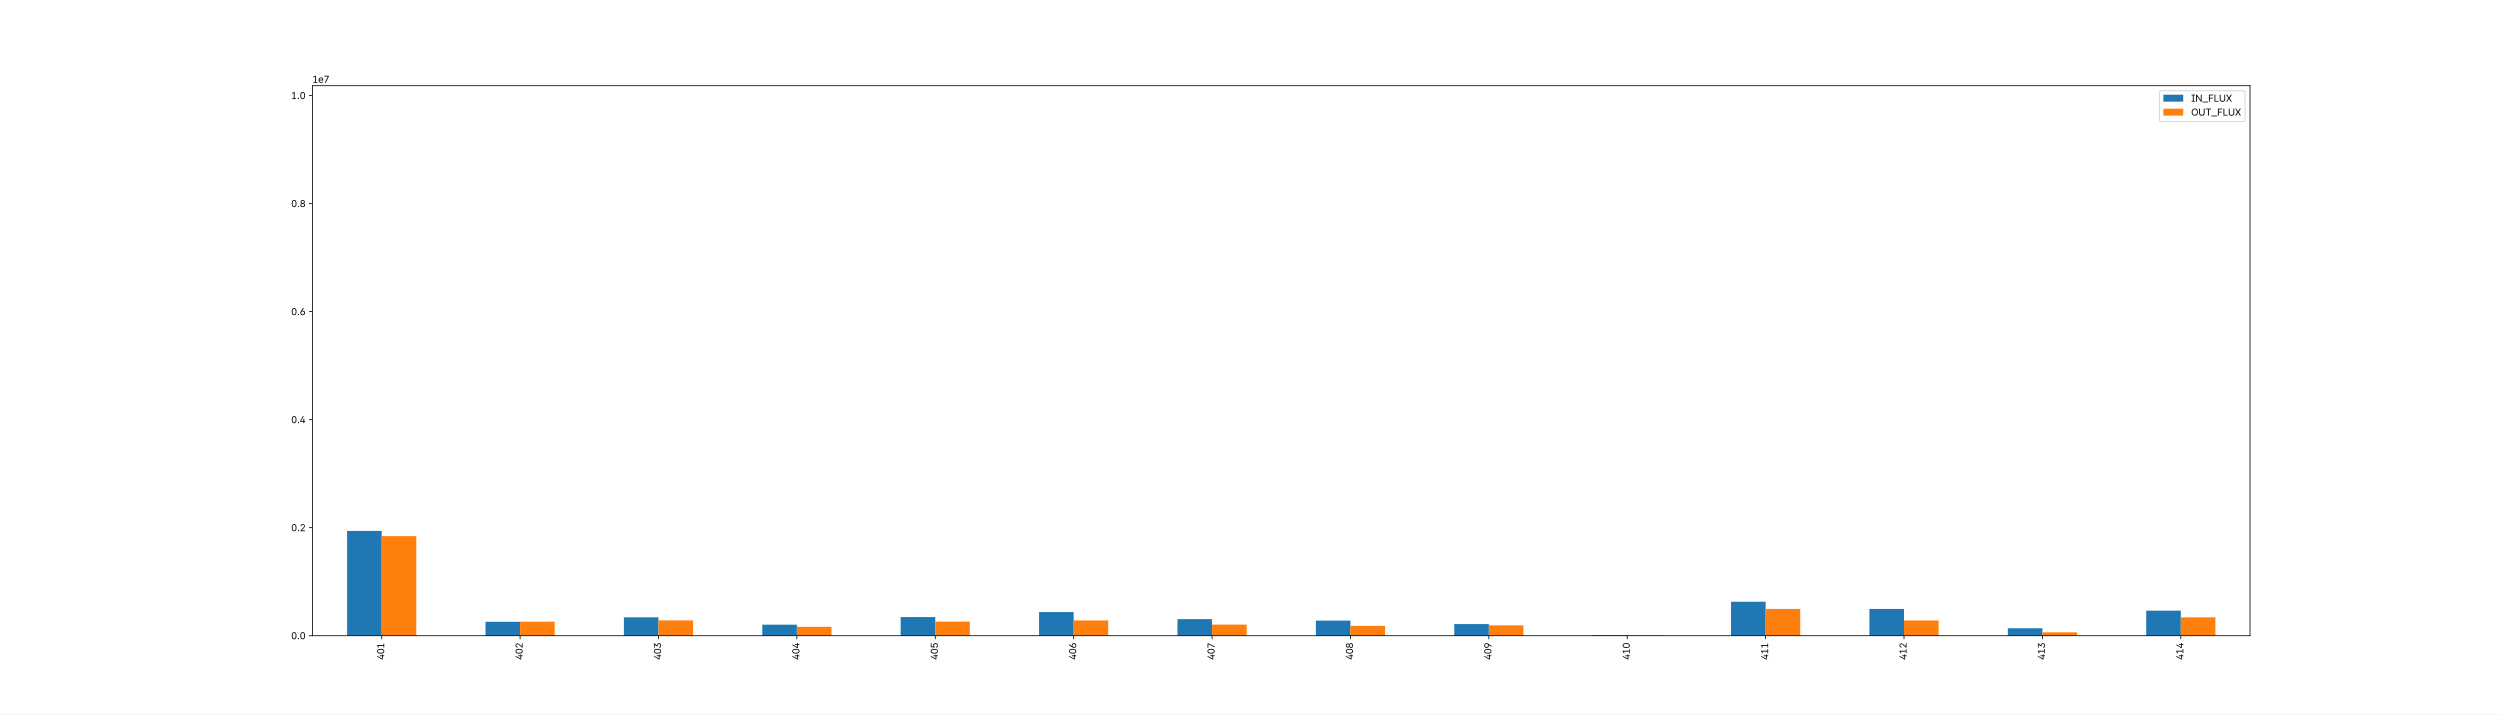
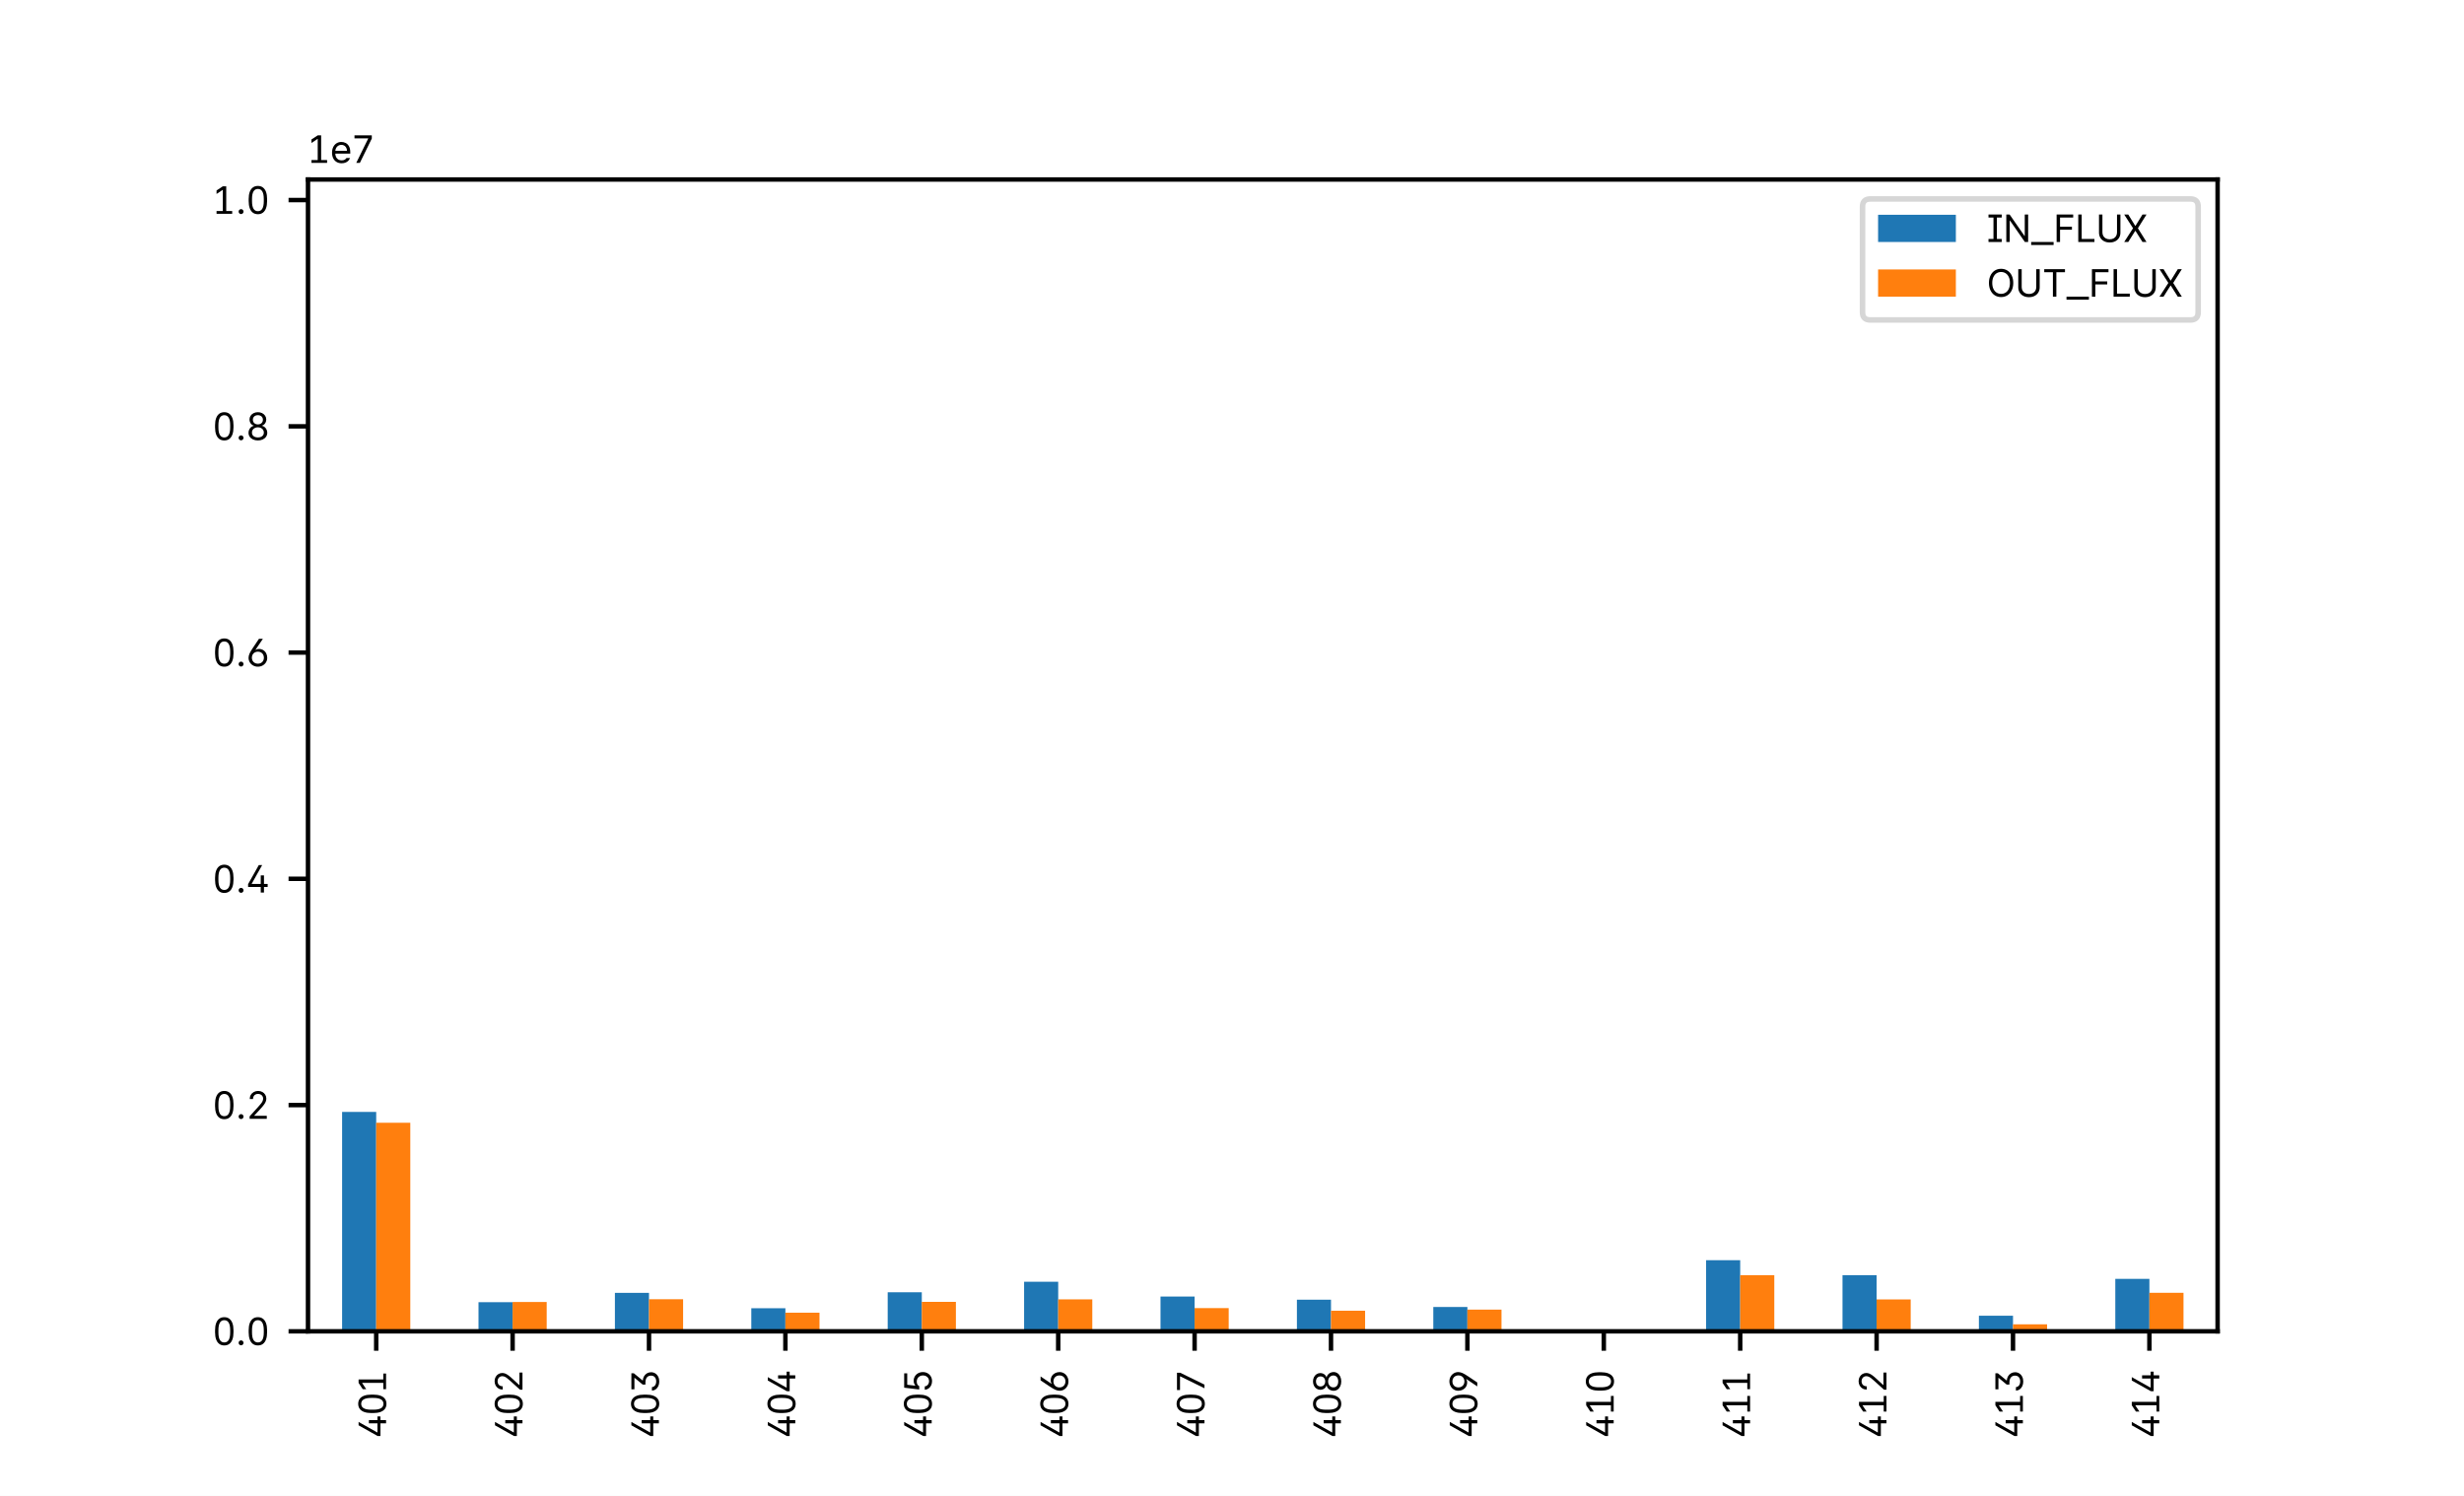
- <svg xmlns="http://www.w3.org/2000/svg" xmlns:xlink="http://www.w3.org/1999/xlink" width="2520pt" height="720pt" viewBox="0 0 2520 720" version="1.1">
+ <svg xmlns="http://www.w3.org/2000/svg" xmlns:xlink="http://www.w3.org/1999/xlink" width="443.538pt" height="269.291pt" viewBox="0 0 443.538 269.291" version="1.1">
  <defs>
    <style type="text/css">*{stroke-linejoin: round; stroke-linecap: butt}</style>
  </defs>
  <g id="figure_1">
    <g id="patch_1">
-       <path d="M 0 720  L 2520 720  L 2520 0  L 0 0  z " style="fill: #ffffff" />
+       <path d="M 0 269.291  L 443.538 269.291  L 443.538 0  L 0 0  z " style="fill: #ffffff" />
    </g>
    <g id="axes_1">
      <g id="patch_2">
-         <path d="M 315 640.8  L 2268 640.8  L 2268 86.4  L 315 86.4  z " style="fill: #ffffff" />
+         <path d="M 55.442 239.669  L 399.185 239.669  L 399.185 32.315  L 55.442 32.315  z " style="fill: #ffffff" />
      </g>
      <g id="patch_3">
-         <path d="M 349.875 640.8  L 384.75 640.8  L 384.75 535.196  L 349.875 535.196  z " clip-path="url(#p0b16731a5a)" style="fill: #1f77b4" />
+         <path d="M 61.581 239.669  L 67.719 239.669  L 67.719 200.172  L 61.581 200.172  z " clip-path="url(#p9d18846cbd)" style="fill: #1f77b4" />
      </g>
      <g id="patch_4">
-         <path d="M 489.375 640.8  L 524.25 640.8  L 524.25 626.774  L 489.375 626.774  z " clip-path="url(#p0b16731a5a)" style="fill: #1f77b4" />
+         <path d="M 86.134 239.669  L 92.272 239.669  L 92.272 234.423  L 86.134 234.423  z " clip-path="url(#p9d18846cbd)" style="fill: #1f77b4" />
      </g>
      <g id="patch_5">
-         <path d="M 628.875 640.8  L 663.75 640.8  L 663.75 622.292  L 628.875 622.292  z " clip-path="url(#p0b16731a5a)" style="fill: #1f77b4" />
+         <path d="M 110.687 239.669  L 116.825 239.669  L 116.825 232.747  L 110.687 232.747  z " clip-path="url(#p9d18846cbd)" style="fill: #1f77b4" />
      </g>
      <g id="patch_6">
-         <path d="M 768.375 640.8  L 803.25 640.8  L 803.25 629.677  L 768.375 629.677  z " clip-path="url(#p0b16731a5a)" style="fill: #1f77b4" />
+         <path d="M 135.24 239.669  L 141.378 239.669  L 141.378 235.509  L 135.24 235.509  z " clip-path="url(#p9d18846cbd)" style="fill: #1f77b4" />
      </g>
      <g id="patch_7">
-         <path d="M 907.875 640.8  L 942.75 640.8  L 942.75 621.994  L 907.875 621.994  z " clip-path="url(#p0b16731a5a)" style="fill: #1f77b4" />
+         <path d="M 159.793 239.669  L 165.931 239.669  L 165.931 232.635  L 159.793 232.635  z " clip-path="url(#p9d18846cbd)" style="fill: #1f77b4" />
      </g>
      <g id="patch_8">
-         <path d="M 1047.375 640.8  L 1082.25 640.8  L 1082.25 616.942  L 1047.375 616.942  z " clip-path="url(#p0b16731a5a)" style="fill: #1f77b4" />
+         <path d="M 184.346 239.669  L 190.484 239.669  L 190.484 230.746  L 184.346 230.746  z " clip-path="url(#p9d18846cbd)" style="fill: #1f77b4" />
      </g>
      <g id="patch_9">
-         <path d="M 1186.875 640.8  L 1221.75 640.8  L 1221.75 624.067  L 1186.875 624.067  z " clip-path="url(#p0b16731a5a)" style="fill: #1f77b4" />
+         <path d="M 208.899 239.669  L 215.037 239.669  L 215.037 233.411  L 208.899 233.411  z " clip-path="url(#p9d18846cbd)" style="fill: #1f77b4" />
      </g>
      <g id="patch_10">
-         <path d="M 1326.375 640.8  L 1361.25 640.8  L 1361.25 625.582  L 1326.375 625.582  z " clip-path="url(#p0b16731a5a)" style="fill: #1f77b4" />
+         <path d="M 233.452 239.669  L 239.59 239.669  L 239.59 233.977  L 233.452 233.977  z " clip-path="url(#p9d18846cbd)" style="fill: #1f77b4" />
      </g>
      <g id="patch_11">
-         <path d="M 1465.875 640.8  L 1500.75 640.8  L 1500.75 629.076  L 1465.875 629.076  z " clip-path="url(#p0b16731a5a)" style="fill: #1f77b4" />
+         <path d="M 258.005 239.669  L 264.143 239.669  L 264.143 235.284  L 258.005 235.284  z " clip-path="url(#p9d18846cbd)" style="fill: #1f77b4" />
      </g>
      <g id="patch_12">
-         <path d="M 1605.375 640.8  L 1640.25 640.8  L 1640.25 640.132  L 1605.375 640.132  z " clip-path="url(#p0b16731a5a)" style="fill: #1f77b4" />
+         <path d="M 282.558 239.669  L 288.696 239.669  L 288.696 239.419  L 282.558 239.419  z " clip-path="url(#p9d18846cbd)" style="fill: #1f77b4" />
      </g>
      <g id="patch_13">
-         <path d="M 1744.875 640.8  L 1779.75 640.8  L 1779.75 606.558  L 1744.875 606.558  z " clip-path="url(#p0b16731a5a)" style="fill: #1f77b4" />
+         <path d="M 307.111 239.669  L 313.249 239.669  L 313.249 226.862  L 307.111 226.862  z " clip-path="url(#p9d18846cbd)" style="fill: #1f77b4" />
      </g>
      <g id="patch_14">
-         <path d="M 1884.375 640.8  L 1919.25 640.8  L 1919.25 613.774  L 1884.375 613.774  z " clip-path="url(#p0b16731a5a)" style="fill: #1f77b4" />
+         <path d="M 331.664 239.669  L 337.802 239.669  L 337.802 229.561  L 331.664 229.561  z " clip-path="url(#p9d18846cbd)" style="fill: #1f77b4" />
      </g>
      <g id="patch_15">
-         <path d="M 2023.875 640.8  L 2058.75 640.8  L 2058.75 633.291  L 2023.875 633.291  z " clip-path="url(#p0b16731a5a)" style="fill: #1f77b4" />
+         <path d="M 356.217 239.669  L 362.355 239.669  L 362.355 236.861  L 356.217 236.861  z " clip-path="url(#p9d18846cbd)" style="fill: #1f77b4" />
      </g>
      <g id="patch_16">
-         <path d="M 2163.375 640.8  L 2198.25 640.8  L 2198.25 615.565  L 2163.375 615.565  z " clip-path="url(#p0b16731a5a)" style="fill: #1f77b4" />
+         <path d="M 380.77 239.669  L 386.908 239.669  L 386.908 230.231  L 380.77 230.231  z " clip-path="url(#p9d18846cbd)" style="fill: #1f77b4" />
      </g>
      <g id="patch_17">
-         <path d="M 384.75 640.8  L 419.625 640.8  L 419.625 540.416  L 384.75 540.416  z " clip-path="url(#p0b16731a5a)" style="fill: #ff7f0e" />
+         <path d="M 67.719 239.669  L 73.857 239.669  L 73.857 202.124  L 67.719 202.124  z " clip-path="url(#p9d18846cbd)" style="fill: #ff7f0e" />
      </g>
      <g id="patch_18">
-         <path d="M 524.25 640.8  L 559.125 640.8  L 559.125 626.668  L 524.25 626.668  z " clip-path="url(#p0b16731a5a)" style="fill: #ff7f0e" />
+         <path d="M 92.272 239.669  L 98.41 239.669  L 98.41 234.384  L 92.272 234.384  z " clip-path="url(#p9d18846cbd)" style="fill: #ff7f0e" />
      </g>
      <g id="patch_19">
-         <path d="M 663.75 640.8  L 698.625 640.8  L 698.625 625.363  L 663.75 625.363  z " clip-path="url(#p0b16731a5a)" style="fill: #ff7f0e" />
+         <path d="M 116.825 239.669  L 122.963 239.669  L 122.963 233.895  L 116.825 233.895  z " clip-path="url(#p9d18846cbd)" style="fill: #ff7f0e" />
      </g>
      <g id="patch_20">
-         <path d="M 803.25 640.8  L 838.125 640.8  L 838.125 631.835  L 803.25 631.835  z " clip-path="url(#p0b16731a5a)" style="fill: #ff7f0e" />
+         <path d="M 141.378 239.669  L 147.516 239.669  L 147.516 236.316  L 141.378 236.316  z " clip-path="url(#p9d18846cbd)" style="fill: #ff7f0e" />
      </g>
      <g id="patch_21">
-         <path d="M 942.75 640.8  L 977.625 640.8  L 977.625 626.607  L 942.75 626.607  z " clip-path="url(#p0b16731a5a)" style="fill: #ff7f0e" />
+         <path d="M 165.931 239.669  L 172.069 239.669  L 172.069 234.361  L 165.931 234.361  z " clip-path="url(#p9d18846cbd)" style="fill: #ff7f0e" />
      </g>
      <g id="patch_22">
-         <path d="M 1082.25 640.8  L 1117.125 640.8  L 1117.125 625.424  L 1082.25 625.424  z " clip-path="url(#p0b16731a5a)" style="fill: #ff7f0e" />
+         <path d="M 190.484 239.669  L 196.622 239.669  L 196.622 233.918  L 190.484 233.918  z " clip-path="url(#p9d18846cbd)" style="fill: #ff7f0e" />
      </g>
      <g id="patch_23">
-         <path d="M 1221.75 640.8  L 1256.625 640.8  L 1256.625 629.613  L 1221.75 629.613  z " clip-path="url(#p0b16731a5a)" style="fill: #ff7f0e" />
+         <path d="M 215.037 239.669  L 221.175 239.669  L 221.175 235.485  L 215.037 235.485  z " clip-path="url(#p9d18846cbd)" style="fill: #ff7f0e" />
      </g>
      <g id="patch_24">
-         <path d="M 1361.25 640.8  L 1396.125 640.8  L 1396.125 630.88  L 1361.25 630.88  z " clip-path="url(#p0b16731a5a)" style="fill: #ff7f0e" />
+         <path d="M 239.59 239.669  L 245.728 239.669  L 245.728 235.959  L 239.59 235.959  z " clip-path="url(#p9d18846cbd)" style="fill: #ff7f0e" />
      </g>
      <g id="patch_25">
-         <path d="M 1500.75 640.8  L 1535.625 640.8  L 1535.625 630.339  L 1500.75 630.339  z " clip-path="url(#p0b16731a5a)" style="fill: #ff7f0e" />
+         <path d="M 264.143 239.669  L 270.281 239.669  L 270.281 235.756  L 264.143 235.756  z " clip-path="url(#p9d18846cbd)" style="fill: #ff7f0e" />
      </g>
      <g id="patch_26">
-         <path d="M 1640.25 640.8  L 1675.125 640.8  L 1675.125 640.438  L 1640.25 640.438  z " clip-path="url(#p0b16731a5a)" style="fill: #ff7f0e" />
+         <path d="M 288.696 239.669  L 294.834 239.669  L 294.834 239.534  L 288.696 239.534  z " clip-path="url(#p9d18846cbd)" style="fill: #ff7f0e" />
      </g>
      <g id="patch_27">
-         <path d="M 1779.75 640.8  L 1814.625 640.8  L 1814.625 613.785  L 1779.75 613.785  z " clip-path="url(#p0b16731a5a)" style="fill: #ff7f0e" />
+         <path d="M 313.249 239.669  L 319.387 239.669  L 319.387 229.565  L 313.249 229.565  z " clip-path="url(#p9d18846cbd)" style="fill: #ff7f0e" />
      </g>
      <g id="patch_28">
-         <path d="M 1919.25 640.8  L 1954.125 640.8  L 1954.125 625.435  L 1919.25 625.435  z " clip-path="url(#p0b16731a5a)" style="fill: #ff7f0e" />
+         <path d="M 337.802 239.669  L 343.94 239.669  L 343.94 233.923  L 337.802 233.923  z " clip-path="url(#p9d18846cbd)" style="fill: #ff7f0e" />
      </g>
      <g id="patch_29">
-         <path d="M 2058.75 640.8  L 2093.625 640.8  L 2093.625 637.424  L 2058.75 637.424  z " clip-path="url(#p0b16731a5a)" style="fill: #ff7f0e" />
+         <path d="M 362.355 239.669  L 368.493 239.669  L 368.493 238.406  L 362.355 238.406  z " clip-path="url(#p9d18846cbd)" style="fill: #ff7f0e" />
      </g>
      <g id="patch_30">
-         <path d="M 2198.25 640.8  L 2233.125 640.8  L 2233.125 622.256  L 2198.25 622.256  z " clip-path="url(#p0b16731a5a)" style="fill: #ff7f0e" />
+         <path d="M 386.908 239.669  L 393.046 239.669  L 393.046 232.733  L 386.908 232.733  z " clip-path="url(#p9d18846cbd)" style="fill: #ff7f0e" />
      </g>
      <g id="matplotlib.axis_1">
        <g id="xtick_1">
          <g id="line2d_1">
            <defs>
-               <path id="mda12cb289b" d="M 0 0  L 0 3.5  " style="stroke: #000000; stroke-width: 0.8" />
+               <path id="mc1b6b53bb2" d="M 0 0  L 0 3.5  " style="stroke: #000000; stroke-width: 0.8" />
            </defs>
            <g>
-               <use xlink:href="#mda12cb289b" x="384.75" y="640.8" style="stroke: #000000; stroke-width: 0.8" />
+               <use xlink:href="#mc1b6b53bb2" x="67.719" y="239.669" style="stroke: #000000; stroke-width: 0.8" />
            </g>
          </g>
          <g id="text_1">
-             <g transform="translate(387.2891 665.0875) rotate(-90) scale(0.1 -0.1)">
+             <g transform="translate(69.49615 258.7704) rotate(-90) scale(0.07 -0.07)">
              <defs>
                <path id="PretendardGOV-Regular-34" d="M 231 1388  L 1994 4525  L 2550 4525  L 825 1456  L 825 1419  L 2313 1419  L 2313 2831  L 2844 2831  L 2844 1419  L 3450 1419  L 3450 925  L 2844 925  L 2844 0  L 2313 0  L 2313 925  L 231 925  L 231 1388  z " transform="scale(0.015625)" />
                <path id="PretendardGOV-Regular-30" d="M 1844 -63  Q 1359 -63 1018 187  Q 678 438 501 920  Q 325 1403 325 2088  L 325 2438  Q 325 3125 501 3606  Q 678 4088 1018 4338  Q 1359 4588 1844 4588  Q 2325 4588 2664 4338  Q 3003 4088 3179 3606  Q 3356 3125 3356 2438  L 3356 2088  Q 3356 1403 3179 920  Q 3003 438 2664 187  Q 2325 -63 1844 -63  z M 1844 431  Q 2813 431 2813 2081  L 2813 2438  Q 2813 4094 1844 4094  Q 1356 4094 1115 3681  Q 875 3269 875 2438  L 875 2081  Q 875 1256 1115 843  Q 1356 431 1844 431  z " transform="scale(0.015625)" />
                <path id="PretendardGOV-Regular-31" d="M 2163 456  L 3144 456  L 3144 0  L 569 0  L 569 456  L 1600 456  L 1600 3938  L 1575 3938  L 569 3269  L 569 3844  L 1600 4525  L 2163 4525  L 2163 456  z " transform="scale(0.015625)" />
              </defs>
              <use xlink:href="#PretendardGOV-Regular-34" />
              <use xlink:href="#PretendardGOV-Regular-30" x="57.617" />
              <use xlink:href="#PretendardGOV-Regular-31" x="115.234" />
            </g>
          </g>
        </g>
        <g id="xtick_2">
          <g id="line2d_2">
            <g>
-               <use xlink:href="#mda12cb289b" x="524.25" y="640.8" style="stroke: #000000; stroke-width: 0.8" />
+               <use xlink:href="#mc1b6b53bb2" x="92.272" y="239.669" style="stroke: #000000; stroke-width: 0.8" />
            </g>
          </g>
          <g id="text_2">
-             <g transform="translate(526.7891 665.0875) rotate(-90) scale(0.1 -0.1)">
+             <g transform="translate(94.04917 258.7704) rotate(-90) scale(0.07 -0.07)">
              <defs>
                <path id="PretendardGOV-Regular-32" d="M 481 406  L 1956 2038  Q 2238 2350 2391 2550  Q 2544 2750 2623 2937  Q 2703 3125 2706 3331  Q 2703 3559 2592 3734  Q 2481 3909 2290 4004  Q 2100 4100 1863 4100  Q 1613 4100 1427 3995  Q 1241 3891 1139 3697  Q 1038 3503 1038 3250  L 500 3250  Q 500 3641 679 3945  Q 859 4250 1175 4419  Q 1491 4588 1881 4588  Q 2266 4588 2573 4420  Q 2881 4253 3054 3965  Q 3228 3678 3231 3331  Q 3228 3075 3139 2840  Q 3050 2606 2839 2317  Q 2628 2028 2238 1606  L 1250 538  L 1250 500  L 3306 500  L 3306 0  L 481 0  L 481 406  z " transform="scale(0.015625)" />
              </defs>
              <use xlink:href="#PretendardGOV-Regular-34" />
              <use xlink:href="#PretendardGOV-Regular-30" x="57.617" />
              <use xlink:href="#PretendardGOV-Regular-32" x="115.234" />
            </g>
          </g>
        </g>
        <g id="xtick_3">
          <g id="line2d_3">
            <g>
-               <use xlink:href="#mda12cb289b" x="663.75" y="640.8" style="stroke: #000000; stroke-width: 0.8" />
+               <use xlink:href="#mc1b6b53bb2" x="116.825" y="239.669" style="stroke: #000000; stroke-width: 0.8" />
            </g>
          </g>
          <g id="text_3">
-             <g transform="translate(666.2891 665.0875) rotate(-90) scale(0.1 -0.1)">
+             <g transform="translate(118.6022 258.7704) rotate(-90) scale(0.07 -0.07)">
              <defs>
                <path id="PretendardGOV-Regular-33" d="M 900 1144  Q 922 922 1048 762  Q 1175 603 1381 520  Q 1588 438 1844 438  Q 2119 438 2336 534  Q 2553 631 2678 823  Q 2803 1016 2800 1288  Q 2803 1547 2689 1755  Q 2575 1963 2325 2088  Q 2075 2213 1688 2213  L 1319 2213  L 1319 2656  L 2425 3988  L 2425 4025  L 544 4025  L 544 4525  L 3181 4525  L 3181 4119  L 2000 2681  L 2000 2644  Q 2384 2622 2693 2439  Q 3003 2256 3179 1953  Q 3356 1650 3356 1281  Q 3356 897 3161 590  Q 2966 284 2619 110  Q 2272 -63 1831 -63  Q 1428 -63 1093 82  Q 759 228 554 501  Q 350 775 325 1144  L 900 1144  z " transform="scale(0.015625)" />
              </defs>
              <use xlink:href="#PretendardGOV-Regular-34" />
              <use xlink:href="#PretendardGOV-Regular-30" x="57.617" />
              <use xlink:href="#PretendardGOV-Regular-33" x="115.234" />
            </g>
          </g>
        </g>
        <g id="xtick_4">
          <g id="line2d_4">
            <g>
-               <use xlink:href="#mda12cb289b" x="803.25" y="640.8" style="stroke: #000000; stroke-width: 0.8" />
+               <use xlink:href="#mc1b6b53bb2" x="141.378" y="239.669" style="stroke: #000000; stroke-width: 0.8" />
            </g>
          </g>
          <g id="text_4">
-             <g transform="translate(805.7891 665.0875) rotate(-90) scale(0.1 -0.1)">
+             <g transform="translate(143.1552 258.7704) rotate(-90) scale(0.07 -0.07)">
              <use xlink:href="#PretendardGOV-Regular-34" />
              <use xlink:href="#PretendardGOV-Regular-30" x="57.617" />
              <use xlink:href="#PretendardGOV-Regular-34" x="115.234" />
            </g>
          </g>
        </g>
        <g id="xtick_5">
          <g id="line2d_5">
            <g>
-               <use xlink:href="#mda12cb289b" x="942.75" y="640.8" style="stroke: #000000; stroke-width: 0.8" />
+               <use xlink:href="#mc1b6b53bb2" x="165.931" y="239.669" style="stroke: #000000; stroke-width: 0.8" />
            </g>
          </g>
          <g id="text_5">
-             <g transform="translate(945.2891 665.0875) rotate(-90) scale(0.1 -0.1)">
+             <g transform="translate(167.7082 258.7704) rotate(-90) scale(0.07 -0.07)">
              <defs>
                <path id="PretendardGOV-Regular-35" d="M 1888 -63  Q 1500 -63 1183 92  Q 866 247 677 520  Q 488 794 469 1138  L 1025 1138  Q 1041 938 1158 777  Q 1275 616 1467 523  Q 1659 431 1888 431  Q 2159 431 2373 561  Q 2588 691 2709 919  Q 2831 1147 2831 1431  Q 2831 1725 2704 1956  Q 2578 2188 2354 2320  Q 2131 2453 1850 2456  Q 1572 2463 1373 2366  Q 1175 2269 1063 2050  L 513 2050  L 813 4525  L 3175 4525  L 3175 4025  L 1294 4025  L 1138 2700  L 1188 2700  Q 1309 2816 1514 2889  Q 1719 2963 1944 2963  Q 2350 2963 2678 2766  Q 3006 2569 3193 2222  Q 3381 1875 3381 1444  Q 3381 1016 3187 672  Q 2994 328 2653 132  Q 2313 -63 1888 -63  z " transform="scale(0.015625)" />
              </defs>
              <use xlink:href="#PretendardGOV-Regular-34" />
              <use xlink:href="#PretendardGOV-Regular-30" x="57.617" />
              <use xlink:href="#PretendardGOV-Regular-35" x="115.234" />
            </g>
          </g>
        </g>
        <g id="xtick_6">
          <g id="line2d_6">
            <g>
-               <use xlink:href="#mda12cb289b" x="1082.25" y="640.8" style="stroke: #000000; stroke-width: 0.8" />
+               <use xlink:href="#mc1b6b53bb2" x="190.484" y="239.669" style="stroke: #000000; stroke-width: 0.8" />
            </g>
          </g>
          <g id="text_6">
-             <g transform="translate(1084.789 665.0875) rotate(-90) scale(0.1 -0.1)">
+             <g transform="translate(192.2612 258.7704) rotate(-90) scale(0.07 -0.07)">
              <defs>
                <path id="PretendardGOV-Regular-36" d="M 1838 -63  Q 1416 -63 1064 131  Q 713 325 509 659  Q 306 994 306 1394  Q 306 1734 473 2104  Q 641 2475 1000 3006  L 2019 4525  L 2663 4525  L 1444 2713  L 1475 2688  Q 1550 2763 1694 2809  Q 1838 2856 2031 2856  Q 2419 2856 2728 2662  Q 3038 2469 3209 2134  Q 3381 1800 3381 1394  Q 3381 994 3175 659  Q 2969 325 2616 131  Q 2263 -63 1838 -63  z M 1844 431  Q 2131 431 2356 556  Q 2581 681 2706 906  Q 2831 1131 2831 1419  Q 2831 1706 2706 1932  Q 2581 2159 2356 2286  Q 2131 2413 1844 2413  Q 1556 2413 1329 2286  Q 1103 2159 976 1932  Q 850 1706 850 1419  Q 850 1131 976 906  Q 1103 681 1329 556  Q 1556 431 1844 431  z " transform="scale(0.015625)" />
              </defs>
              <use xlink:href="#PretendardGOV-Regular-34" />
              <use xlink:href="#PretendardGOV-Regular-30" x="57.617" />
              <use xlink:href="#PretendardGOV-Regular-36" x="115.234" />
            </g>
          </g>
        </g>
        <g id="xtick_7">
          <g id="line2d_7">
            <g>
-               <use xlink:href="#mda12cb289b" x="1221.75" y="640.8" style="stroke: #000000; stroke-width: 0.8" />
+               <use xlink:href="#mc1b6b53bb2" x="215.037" y="239.669" style="stroke: #000000; stroke-width: 0.8" />
            </g>
          </g>
          <g id="text_7">
-             <g transform="translate(1224.289 665.0875) rotate(-90) scale(0.1 -0.1)">
+             <g transform="translate(216.8143 258.7704) rotate(-90) scale(0.07 -0.07)">
              <defs>
                <path id="PretendardGOV-Regular-37" d="M 2681 3994  L 2681 4025  L 425 4025  L 425 4525  L 3275 4525  L 3275 4000  L 1313 0  L 719 0  L 2681 3994  z " transform="scale(0.015625)" />
              </defs>
              <use xlink:href="#PretendardGOV-Regular-34" />
              <use xlink:href="#PretendardGOV-Regular-30" x="57.617" />
              <use xlink:href="#PretendardGOV-Regular-37" x="115.234" />
            </g>
          </g>
        </g>
        <g id="xtick_8">
          <g id="line2d_8">
            <g>
-               <use xlink:href="#mda12cb289b" x="1361.25" y="640.8" style="stroke: #000000; stroke-width: 0.8" />
+               <use xlink:href="#mc1b6b53bb2" x="239.59" y="239.669" style="stroke: #000000; stroke-width: 0.8" />
            </g>
          </g>
          <g id="text_8">
-             <g transform="translate(1363.789 665.0875) rotate(-90) scale(0.1 -0.1)">
+             <g transform="translate(241.3673 258.7704) rotate(-90) scale(0.07 -0.07)">
              <defs>
                <path id="PretendardGOV-Regular-38" d="M 1844 -63  Q 1394 -63 1042 100  Q 691 263 495 550  Q 300 838 300 1200  Q 300 1481 415 1728  Q 531 1975 731 2139  Q 931 2303 1175 2350  L 1175 2375  Q 959 2431 800 2578  Q 641 2725 553 2936  Q 466 3147 463 3388  Q 466 3728 644 4001  Q 822 4275 1136 4431  Q 1450 4588 1844 4588  Q 2231 4588 2543 4431  Q 2856 4275 3036 4001  Q 3216 3728 3219 3388  Q 3216 3147 3127 2936  Q 3038 2725 2878 2578  Q 2719 2431 2506 2375  L 2506 2350  Q 2750 2303 2950 2139  Q 3150 1975 3267 1728  Q 3384 1481 3388 1200  Q 3384 838 3187 550  Q 2991 263 2641 100  Q 2291 -63 1844 -63  z M 1844 431  Q 2144 431 2366 531  Q 2588 631 2706 811  Q 2825 991 2825 1231  Q 2825 1481 2698 1679  Q 2572 1878 2348 1989  Q 2125 2100 1844 2100  Q 1563 2100 1336 1987  Q 1109 1875 982 1678  Q 856 1481 863 1231  Q 856 994 975 812  Q 1094 631 1317 531  Q 1541 431 1844 431  z M 1844 2575  Q 2081 2575 2270 2670  Q 2459 2766 2564 2941  Q 2669 3116 2669 3344  Q 2669 3569 2564 3741  Q 2459 3913 2271 4006  Q 2084 4100 1844 4100  Q 1597 4100 1408 4006  Q 1219 3913 1116 3741  Q 1013 3569 1013 3344  Q 1013 3116 1119 2941  Q 1225 2766 1414 2670  Q 1603 2575 1844 2575  z " transform="scale(0.015625)" />
              </defs>
              <use xlink:href="#PretendardGOV-Regular-34" />
              <use xlink:href="#PretendardGOV-Regular-30" x="57.617" />
              <use xlink:href="#PretendardGOV-Regular-38" x="115.234" />
            </g>
          </g>
        </g>
        <g id="xtick_9">
          <g id="line2d_9">
            <g>
-               <use xlink:href="#mda12cb289b" x="1500.75" y="640.8" style="stroke: #000000; stroke-width: 0.8" />
+               <use xlink:href="#mc1b6b53bb2" x="264.143" y="239.669" style="stroke: #000000; stroke-width: 0.8" />
            </g>
          </g>
          <g id="text_9">
-             <g transform="translate(1503.289 665.0875) rotate(-90) scale(0.1 -0.1)">
+             <g transform="translate(265.9203 258.7704) rotate(-90) scale(0.07 -0.07)">
              <defs>
                <path id="PretendardGOV-Regular-39" d="M 1850 4588  Q 2272 4588 2623 4394  Q 2975 4200 3178 3865  Q 3381 3531 3381 3131  Q 3381 2791 3214 2420  Q 3047 2050 2688 1519  L 1669 0  L 1025 0  L 2244 1813  L 2213 1838  Q 2138 1763 1994 1716  Q 1850 1669 1656 1669  Q 1269 1669 959 1862  Q 650 2056 478 2390  Q 306 2725 306 3131  Q 306 3531 512 3865  Q 719 4200 1072 4394  Q 1425 4588 1850 4588  z M 1844 4094  Q 1556 4094 1331 3969  Q 1106 3844 981 3619  Q 856 3394 856 3106  Q 856 2819 981 2592  Q 1106 2366 1331 2239  Q 1556 2113 1844 2113  Q 2131 2113 2357 2239  Q 2584 2366 2711 2592  Q 2838 2819 2838 3106  Q 2838 3394 2711 3619  Q 2584 3844 2357 3969  Q 2131 4094 1844 4094  z " transform="scale(0.015625)" />
              </defs>
              <use xlink:href="#PretendardGOV-Regular-34" />
              <use xlink:href="#PretendardGOV-Regular-30" x="57.617" />
              <use xlink:href="#PretendardGOV-Regular-39" x="115.234" />
            </g>
          </g>
        </g>
        <g id="xtick_10">
          <g id="line2d_10">
            <g>
-               <use xlink:href="#mda12cb289b" x="1640.25" y="640.8" style="stroke: #000000; stroke-width: 0.8" />
+               <use xlink:href="#mc1b6b53bb2" x="288.696" y="239.669" style="stroke: #000000; stroke-width: 0.8" />
            </g>
          </g>
          <g id="text_10">
-             <g transform="translate(1642.789 665.0875) rotate(-90) scale(0.1 -0.1)">
+             <g transform="translate(290.4733 258.7704) rotate(-90) scale(0.07 -0.07)">
              <use xlink:href="#PretendardGOV-Regular-34" />
              <use xlink:href="#PretendardGOV-Regular-31" x="57.617" />
              <use xlink:href="#PretendardGOV-Regular-30" x="115.234" />
            </g>
          </g>
        </g>
        <g id="xtick_11">
          <g id="line2d_11">
            <g>
-               <use xlink:href="#mda12cb289b" x="1779.75" y="640.8" style="stroke: #000000; stroke-width: 0.8" />
+               <use xlink:href="#mc1b6b53bb2" x="313.249" y="239.669" style="stroke: #000000; stroke-width: 0.8" />
            </g>
          </g>
          <g id="text_11">
-             <g transform="translate(1782.289 665.0875) rotate(-90) scale(0.1 -0.1)">
+             <g transform="translate(315.0263 258.7704) rotate(-90) scale(0.07 -0.07)">
              <use xlink:href="#PretendardGOV-Regular-34" />
              <use xlink:href="#PretendardGOV-Regular-31" x="57.617" />
              <use xlink:href="#PretendardGOV-Regular-31" x="115.234" />
            </g>
          </g>
        </g>
        <g id="xtick_12">
          <g id="line2d_12">
            <g>
-               <use xlink:href="#mda12cb289b" x="1919.25" y="640.8" style="stroke: #000000; stroke-width: 0.8" />
+               <use xlink:href="#mc1b6b53bb2" x="337.802" y="239.669" style="stroke: #000000; stroke-width: 0.8" />
            </g>
          </g>
          <g id="text_12">
-             <g transform="translate(1921.789 665.0875) rotate(-90) scale(0.1 -0.1)">
+             <g transform="translate(339.5793 258.7704) rotate(-90) scale(0.07 -0.07)">
              <use xlink:href="#PretendardGOV-Regular-34" />
              <use xlink:href="#PretendardGOV-Regular-31" x="57.617" />
              <use xlink:href="#PretendardGOV-Regular-32" x="115.234" />
            </g>
          </g>
        </g>
        <g id="xtick_13">
          <g id="line2d_13">
            <g>
-               <use xlink:href="#mda12cb289b" x="2058.75" y="640.8" style="stroke: #000000; stroke-width: 0.8" />
+               <use xlink:href="#mc1b6b53bb2" x="362.355" y="239.669" style="stroke: #000000; stroke-width: 0.8" />
            </g>
          </g>
          <g id="text_13">
-             <g transform="translate(2061.289 665.0875) rotate(-90) scale(0.1 -0.1)">
+             <g transform="translate(364.1324 258.7704) rotate(-90) scale(0.07 -0.07)">
              <use xlink:href="#PretendardGOV-Regular-34" />
              <use xlink:href="#PretendardGOV-Regular-31" x="57.617" />
              <use xlink:href="#PretendardGOV-Regular-33" x="115.234" />
            </g>
          </g>
        </g>
        <g id="xtick_14">
          <g id="line2d_14">
            <g>
-               <use xlink:href="#mda12cb289b" x="2198.25" y="640.8" style="stroke: #000000; stroke-width: 0.8" />
+               <use xlink:href="#mc1b6b53bb2" x="386.908" y="239.669" style="stroke: #000000; stroke-width: 0.8" />
            </g>
          </g>
          <g id="text_14">
-             <g transform="translate(2200.789 665.0875) rotate(-90) scale(0.1 -0.1)">
+             <g transform="translate(388.6854 258.7704) rotate(-90) scale(0.07 -0.07)">
              <use xlink:href="#PretendardGOV-Regular-34" />
              <use xlink:href="#PretendardGOV-Regular-31" x="57.617" />
              <use xlink:href="#PretendardGOV-Regular-34" x="115.234" />
            </g>
          </g>
        </g>
      </g>
      <g id="matplotlib.axis_2">
        <g id="ytick_1">
          <g id="line2d_15">
            <defs>
-               <path id="mb00ec2e3f3" d="M 0 0  L -3.5 0  " style="stroke: #000000; stroke-width: 0.8" />
+               <path id="m7b63ae7e62" d="M 0 0  L -3.5 0  " style="stroke: #000000; stroke-width: 0.8" />
            </defs>
            <g>
-               <use xlink:href="#mb00ec2e3f3" x="315" y="640.8" style="stroke: #000000; stroke-width: 0.8" />
+               <use xlink:href="#m7b63ae7e62" x="55.442" y="239.669" style="stroke: #000000; stroke-width: 0.8" />
            </g>
          </g>
          <g id="text_15">
-             <g transform="translate(293.5938 644.3352) scale(0.1 -0.1)">
+             <g transform="translate(38.35792 242.1437) scale(0.07 -0.07)">
              <defs>
                <path id="PretendardGOV-Regular-2e" d="M 919 -38  Q 809 -38 717 17  Q 625 72 570 165  Q 516 259 519 369  Q 516 475 570 567  Q 625 659 717 714  Q 809 769 919 769  Q 1025 769 1117 714  Q 1209 659 1264 567  Q 1319 475 1319 369  Q 1319 259 1264 165  Q 1209 72 1117 17  Q 1025 -38 919 -38  z " transform="scale(0.015625)" />
              </defs>
              <use xlink:href="#PretendardGOV-Regular-30" />
              <use xlink:href="#PretendardGOV-Regular-2e" x="57.617" />
              <use xlink:href="#PretendardGOV-Regular-30" x="86.426" />
            </g>
          </g>
        </g>
        <g id="ytick_2">
          <g id="line2d_16">
            <g>
-               <use xlink:href="#mb00ec2e3f3" x="315" y="531.9" style="stroke: #000000; stroke-width: 0.8" />
+               <use xlink:href="#m7b63ae7e62" x="55.442" y="198.939" style="stroke: #000000; stroke-width: 0.8" />
            </g>
          </g>
          <g id="text_16">
-             <g transform="translate(293.5938 535.4349) scale(0.1 -0.1)">
+             <g transform="translate(38.35792 201.4133) scale(0.07 -0.07)">
              <use xlink:href="#PretendardGOV-Regular-30" />
              <use xlink:href="#PretendardGOV-Regular-2e" x="57.617" />
              <use xlink:href="#PretendardGOV-Regular-32" x="86.426" />
            </g>
          </g>
        </g>
        <g id="ytick_3">
          <g id="line2d_17">
            <g>
-               <use xlink:href="#mb00ec2e3f3" x="315" y="422.999" style="stroke: #000000; stroke-width: 0.8" />
+               <use xlink:href="#m7b63ae7e62" x="55.442" y="158.208" style="stroke: #000000; stroke-width: 0.8" />
            </g>
          </g>
          <g id="text_17">
-             <g transform="translate(293.5938 426.5346) scale(0.1 -0.1)">
+             <g transform="translate(38.35792 160.6829) scale(0.07 -0.07)">
              <use xlink:href="#PretendardGOV-Regular-30" />
              <use xlink:href="#PretendardGOV-Regular-2e" x="57.617" />
              <use xlink:href="#PretendardGOV-Regular-34" x="86.426" />
            </g>
          </g>
        </g>
        <g id="ytick_4">
          <g id="line2d_18">
            <g>
-               <use xlink:href="#mb00ec2e3f3" x="315" y="314.099" style="stroke: #000000; stroke-width: 0.8" />
+               <use xlink:href="#m7b63ae7e62" x="55.442" y="117.478" style="stroke: #000000; stroke-width: 0.8" />
            </g>
          </g>
          <g id="text_18">
-             <g transform="translate(293.5938 317.6343) scale(0.1 -0.1)">
+             <g transform="translate(38.35792 119.9525) scale(0.07 -0.07)">
              <use xlink:href="#PretendardGOV-Regular-30" />
              <use xlink:href="#PretendardGOV-Regular-2e" x="57.617" />
              <use xlink:href="#PretendardGOV-Regular-36" x="86.426" />
            </g>
          </g>
        </g>
        <g id="ytick_5">
          <g id="line2d_19">
            <g>
-               <use xlink:href="#mb00ec2e3f3" x="315" y="205.199" style="stroke: #000000; stroke-width: 0.8" />
+               <use xlink:href="#m7b63ae7e62" x="55.442" y="76.748" style="stroke: #000000; stroke-width: 0.8" />
            </g>
          </g>
          <g id="text_19">
-             <g transform="translate(293.5938 208.734) scale(0.1 -0.1)">
+             <g transform="translate(38.35792 79.22214) scale(0.07 -0.07)">
              <use xlink:href="#PretendardGOV-Regular-30" />
              <use xlink:href="#PretendardGOV-Regular-2e" x="57.617" />
              <use xlink:href="#PretendardGOV-Regular-38" x="86.426" />
            </g>
          </g>
        </g>
        <g id="ytick_6">
          <g id="line2d_20">
            <g>
-               <use xlink:href="#mb00ec2e3f3" x="315" y="96.298" style="stroke: #000000; stroke-width: 0.8" />
+               <use xlink:href="#m7b63ae7e62" x="55.442" y="36.017" style="stroke: #000000; stroke-width: 0.8" />
            </g>
          </g>
          <g id="text_20">
-             <g transform="translate(293.5938 99.83365) scale(0.1 -0.1)">
+             <g transform="translate(38.35792 38.49174) scale(0.07 -0.07)">
              <use xlink:href="#PretendardGOV-Regular-31" />
              <use xlink:href="#PretendardGOV-Regular-2e" x="57.617" />
              <use xlink:href="#PretendardGOV-Regular-30" x="86.426" />
            </g>
          </g>
        </g>
        <g id="text_21">
-           <g transform="translate(315 83.4) scale(0.1 -0.1)">
+           <g transform="translate(55.4423 29.31494) scale(0.07 -0.07)">
            <defs>
              <path id="PretendardGOV-Regular-65" d="M 1856 -69  Q 1372 -69 1012 147  Q 653 363 461 756  Q 269 1150 269 1669  Q 269 2188 461 2589  Q 653 2991 1001 3214  Q 1350 3438 1806 3438  Q 2191 3438 2522 3267  Q 2853 3097 3061 2717  Q 3269 2338 3269 1744  L 3269 1519  L 806 1519  Q 819 1166 953 916  Q 1088 666 1320 536  Q 1553 406 1856 406  Q 2144 406 2342 514  Q 2541 622 2644 794  L 3219 794  Q 3138 538 2948 342  Q 2759 147 2479 39  Q 2200 -69 1856 -69  z M 2725 1975  Q 2725 2259 2611 2482  Q 2497 2706 2287 2834  Q 2078 2963 1806 2963  Q 1522 2963 1301 2828  Q 1081 2694 954 2467  Q 828 2241 809 1975  L 2725 1975  z " transform="scale(0.015625)" />
            </defs>
            <use xlink:href="#PretendardGOV-Regular-31" />
            <use xlink:href="#PretendardGOV-Regular-65" x="57.617" />
            <use xlink:href="#PretendardGOV-Regular-37" x="112.891" />
          </g>
        </g>
      </g>
      <g id="patch_31">
-         <path d="M 315 640.8  L 315 86.4  " style="fill: none; stroke: #000000; stroke-width: 0.8; stroke-linejoin: miter; stroke-linecap: square" />
+         <path d="M 55.442 239.669  L 55.442 32.315  " style="fill: none; stroke: #000000; stroke-width: 0.8; stroke-linejoin: miter; stroke-linecap: square" />
      </g>
      <g id="patch_32">
-         <path d="M 2268 640.8  L 2268 86.4  " style="fill: none; stroke: #000000; stroke-width: 0.8; stroke-linejoin: miter; stroke-linecap: square" />
+         <path d="M 399.185 239.669  L 399.185 32.315  " style="fill: none; stroke: #000000; stroke-width: 0.8; stroke-linejoin: miter; stroke-linecap: square" />
      </g>
      <g id="patch_33">
-         <path d="M 315 640.8  L 2268 640.8  " style="fill: none; stroke: #000000; stroke-width: 0.8; stroke-linejoin: miter; stroke-linecap: square" />
+         <path d="M 55.442 239.669  L 399.185 239.669  " style="fill: none; stroke: #000000; stroke-width: 0.8; stroke-linejoin: miter; stroke-linecap: square" />
      </g>
      <g id="patch_34">
-         <path d="M 315 86.4  L 2268 86.4  " style="fill: none; stroke: #000000; stroke-width: 0.8; stroke-linejoin: miter; stroke-linecap: square" />
+         <path d="M 55.442 32.315  L 399.185 32.315  " style="fill: none; stroke: #000000; stroke-width: 0.8; stroke-linejoin: miter; stroke-linecap: square" />
      </g>
      <g id="legend_1">
        <g id="patch_35">
-           <path d="M 2178.694 122.525  L 2261 122.525  Q 2263 122.525 2263 120.525  L 2263 93.4  Q 2263 91.4 2261 91.4  L 2178.694 91.4  Q 2176.694 91.4 2176.694 93.4  L 2176.694 120.525  Q 2176.694 122.525 2178.694 122.525  z " style="fill: #ffffff; opacity: 0.8; stroke: #cccccc; stroke-linejoin: miter" />
+           <path d="M 336.67 57.602  L 394.285 57.602  Q 395.685 57.602 395.685 56.202  L 395.685 37.215  Q 395.685 35.815 394.285 35.815  L 336.67 35.815  Q 335.27 35.815 335.27 37.215  L 335.27 56.202  Q 335.27 57.602 336.67 57.602  z " style="fill: #ffffff; opacity: 0.8; stroke: #cccccc; stroke-linejoin: miter" />
        </g>
        <g id="patch_36">
-           <path d="M 2180.694 102.47  L 2200.694 102.47  L 2200.694 95.47  L 2180.694 95.47  z " style="fill: #1f77b4" />
+           <path d="M 338.07 43.564  L 352.07 43.564  L 352.07 38.664  L 338.07 38.664  z " style="fill: #1f77b4" />
        </g>
        <g id="text_22">
-           <g transform="translate(2208.694 102.4703) scale(0.1 -0.1)">
+           <g transform="translate(357.6702 43.56416) scale(0.07 -0.07)">
            <defs>
              <path id="PretendardGOV-Regular-49" d="M 250 4525  L 2425 4525  L 2425 4025  L 1631 4025  L 1631 500  L 2425 500  L 2425 0  L 250 0  L 250 500  L 1069 500  L 1069 4025  L 250 4025  L 250 4525  z " transform="scale(0.015625)" />
              <path id="PretendardGOV-Regular-4e" d="M 4094 0  L 3556 0  L 1106 3525  L 1063 3525  L 1063 0  L 500 0  L 500 4525  L 1044 4525  L 3494 994  L 3538 994  L 3538 4525  L 4094 4525  L 4094 0  z " transform="scale(0.015625)" />
              <path id="PretendardGOV-Regular-5f" d="M 3688 -494  L 0 -494  L 0 0  L 3688 0  L 3688 -494  z " transform="scale(0.015625)" />
              <path id="PretendardGOV-Regular-46" d="M 500 4525  L 3225 4525  L 3225 4025  L 1063 4025  L 1063 2513  L 3019 2513  L 3019 2019  L 1063 2019  L 1063 0  L 500 0  L 500 4525  z " transform="scale(0.015625)" />
              <path id="PretendardGOV-Regular-4c" d="M 500 4525  L 1063 4525  L 1063 500  L 3163 500  L 3163 0  L 500 0  L 500 4525  z " transform="scale(0.015625)" />
              <path id="PretendardGOV-Regular-55" d="M 4025 4525  L 4025 1531  Q 4025 1069 3806 701  Q 3588 334 3188 126  Q 2788 -81 2263 -81  Q 1738 -81 1338 126  Q 938 334 719 701  Q 500 1069 500 1531  L 500 4525  L 1063 4525  L 1063 1575  Q 1063 1247 1208 990  Q 1353 734 1625 589  Q 1897 444 2263 444  Q 2631 444 2901 589  Q 3172 734 3317 990  Q 3463 1247 3463 1575  L 3463 4525  L 4025 4525  z " transform="scale(0.015625)" />
              <path id="PretendardGOV-Regular-58" d="M 1938 2656  L 1975 2656  L 3131 4525  L 3794 4525  L 2375 2263  L 3794 0  L 3131 0  L 1975 1831  L 1938 1831  L 781 0  L 119 0  L 1575 2263  L 119 4525  L 788 4525  L 1938 2656  z " transform="scale(0.015625)" />
            </defs>
            <use xlink:href="#PretendardGOV-Regular-49" />
            <use xlink:href="#PretendardGOV-Regular-4e" x="41.895" />
            <use xlink:href="#PretendardGOV-Regular-5f" x="113.672" />
            <use xlink:href="#PretendardGOV-Regular-46" x="171.289" />
            <use xlink:href="#PretendardGOV-Regular-4c" x="226.953" />
            <use xlink:href="#PretendardGOV-Regular-55" x="280.273" />
            <use xlink:href="#PretendardGOV-Regular-58" x="350.977" />
          </g>
        </g>
        <g id="patch_37">
-           <path d="M 2180.694 116.533  L 2200.694 116.533  L 2200.694 109.533  L 2180.694 109.533  z " style="fill: #ff7f0e" />
+           <path d="M 338.07 53.408  L 352.07 53.408  L 352.07 48.508  L 338.07 48.508  z " style="fill: #ff7f0e" />
        </g>
        <g id="text_23">
-           <g transform="translate(2208.694 116.5328) scale(0.1 -0.1)">
+           <g transform="translate(357.6702 53.40791) scale(0.07 -0.07)">
            <defs>
              <path id="PretendardGOV-Regular-4f" d="M 4325 2263  Q 4325 1559 4069 1032  Q 3813 506 3358 221  Q 2903 -63 2325 -63  Q 1744 -63 1291 221  Q 838 506 581 1032  Q 325 1559 325 2263  Q 325 2966 581 3492  Q 838 4019 1291 4303  Q 1744 4588 2325 4588  Q 2903 4588 3358 4303  Q 3813 4019 4069 3492  Q 4325 2966 4325 2263  z M 3781 2263  Q 3781 2831 3590 3237  Q 3400 3644 3070 3853  Q 2741 4063 2325 4063  Q 1909 4063 1579 3853  Q 1250 3644 1059 3237  Q 869 2831 869 2263  Q 869 1694 1059 1287  Q 1250 881 1579 672  Q 1909 463 2325 463  Q 2741 463 3070 672  Q 3400 881 3590 1287  Q 3781 1694 3781 2263  z " transform="scale(0.015625)" />
              <path id="PretendardGOV-Regular-54" d="M 250 4525  L 3663 4525  L 3663 4025  L 2244 4025  L 2244 0  L 1675 0  L 1675 4025  L 250 4025  L 250 4525  z " transform="scale(0.015625)" />
            </defs>
            <use xlink:href="#PretendardGOV-Regular-4f" />
            <use xlink:href="#PretendardGOV-Regular-55" x="72.656" />
            <use xlink:href="#PretendardGOV-Regular-54" x="143.359" />
            <use xlink:href="#PretendardGOV-Regular-5f" x="204.492" />
            <use xlink:href="#PretendardGOV-Regular-46" x="262.109" />
            <use xlink:href="#PretendardGOV-Regular-4c" x="317.773" />
            <use xlink:href="#PretendardGOV-Regular-55" x="371.094" />
            <use xlink:href="#PretendardGOV-Regular-58" x="441.797" />
          </g>
        </g>
      </g>
    </g>
  </g>
  <defs>
-     <clipPath id="p0b16731a5a">
-       <rect x="315" y="86.4" width="1953" height="554.4" />
+     <clipPath id="p9d18846cbd">
+       <rect x="55.442" y="32.315" width="343.742" height="207.354" />
    </clipPath>
  </defs>
</svg>
